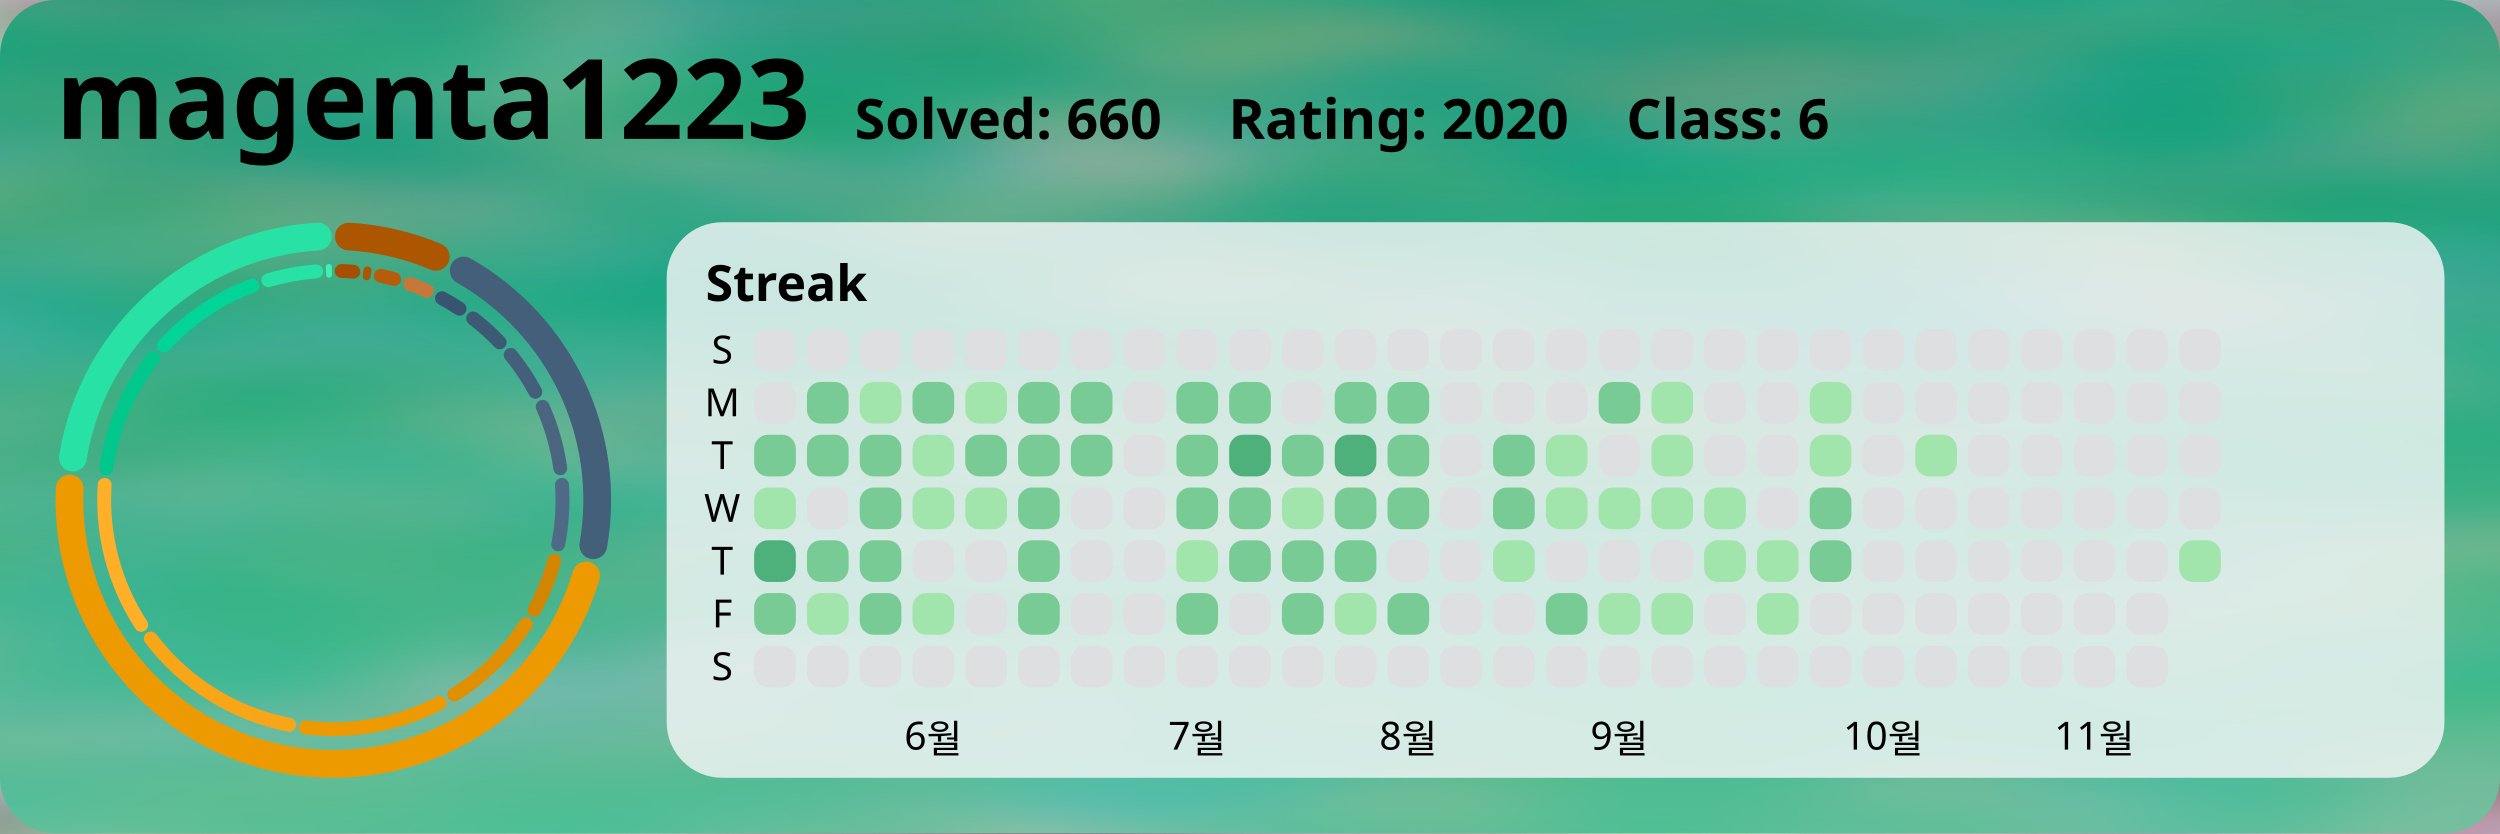
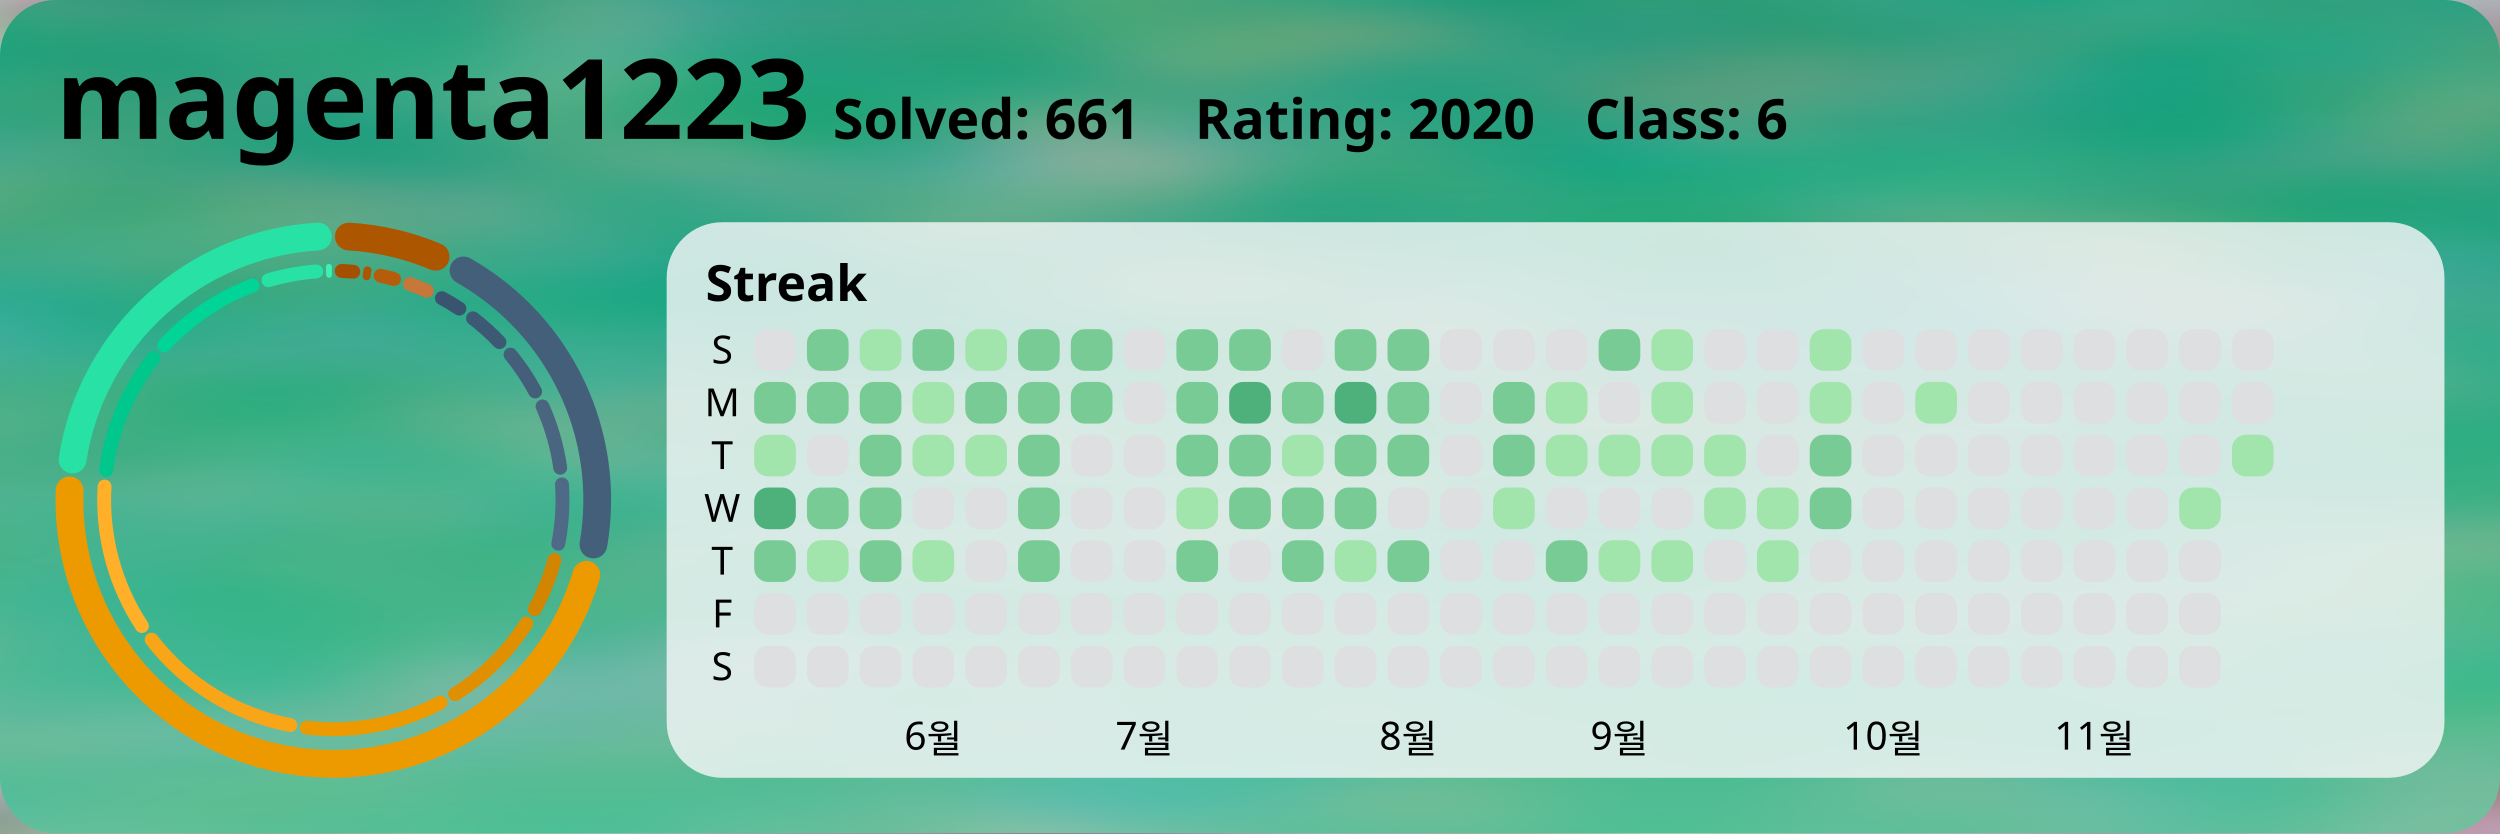
<svg xmlns="http://www.w3.org/2000/svg" id="svg" width="2700" height="900">
  <defs>
    <linearGradient id="ffflux-gradient" gradientTransform="rotate(360, 0.5, 0.5)" x1="50%" y1="0%" x2="50%" y2="100%">
      <stop id="stop1" stop-color="#00C78B" stop-opacity="1" offset="0%" />
      <stop id="stop2" stop-color="#51FDBD" stop-opacity="1" offset="100%" />
    </linearGradient>
    <filter id="ffflux-filter" x="-20%" y="-20%" width="140%" height="140%" filterUnits="objectBoundingBox" primitiveUnits="userSpaceOnUse" color-interpolation-filters="sRGB">
      <feTurbulence type="fractalNoise" baseFrequency="0.002 0.007" numOctaves="2" seed="2" stitchTiles="stitch" x="0%" y="0%" width="100%" height="100%" result="turbulence" />
      <feGaussianBlur stdDeviation="0 0" x="0%" y="0%" width="100%" height="100%" in="turbulence" edgeMode="duplicate" result="blur" />
      <feBlend mode="screen" x="0%" y="0%" width="100%" height="100%" in="SourceGraphic" in2="blur" result="blend" />
      <feComponentTransfer>
        <feFuncR type="linear" slope="0.75" />
        <feFuncG type="linear" slope="0.75" />
        <feFuncB type="linear" slope="0.75" />
      </feComponentTransfer>
    </filter>
  </defs>
  <rect width="2700" height="900" fill="url(#ffflux-gradient)" filter="url(#ffflux-filter)" rx="60" ry="60" />
  <text x="60" y="150" style="font-size: 120px; color: black; font-family: &quot;Noto Sans&quot;, sans-serif; font-weight: bold;">magenta1223</text>
-   <text x="922.984" y="150" style="font-size: 60px; color: black; font-family: &quot;Noto Sans&quot;, sans-serif; font-weight: bold;">Solved: 660</text>
-   <text x="1326.672" y="150" style="font-size: 60px; color: black; font-family: &quot;Noto Sans&quot;, sans-serif; font-weight: bold;">Rating: 2020</text>
-   <text x="1756.453" y="150" style="font-size: 60px; color: black; font-family: &quot;Noto Sans&quot;, sans-serif; font-weight: bold;">Class: 6</text>
+   <text x="899.531" y="150" style="font-size: 60px; color: black; font-family: &quot;Noto Sans&quot;, sans-serif; font-weight: bold;">Solved: 661</text>
+   <text x="1290.359" y="150" style="font-size: 60px; color: black; font-family: &quot;Noto Sans&quot;, sans-serif; font-weight: bold;">Rating: 2020</text>
+   <text x="1711.656" y="150" style="font-size: 60px; color: black; font-family: &quot;Noto Sans&quot;, sans-serif; font-weight: bold;">Class: 6</text>
  <g transform="translate(360,540)">
    <path d="M0,-255L0,-240Z" fill="#9D4900" />
-     <path d="M1.528,-247.335A7.5,7.5,0,0,1,9.302,-254.83A255,255,0,0,1,22.275,-254.025A7.5,7.5,0,0,1,29.062,-245.627L29.062,-245.627A7.5,7.5,0,0,1,20.964,-239.083A240,240,0,0,0,8.754,-239.84A7.5,7.5,0,0,1,1.528,-247.335Z" fill="#A54F00" />
-     <path d="M32.484,-248.375A4.444,4.444,0,1,1,41.272,-247.066L40.203,-240.898A4.295,4.295,0,0,1,31.71,-242.163Z" fill="#AD5600" />
-     <path d="M43.745,-243.441A7.5,7.5,0,0,1,52.684,-249.498A255,255,0,0,1,67.677,-245.855A7.5,7.5,0,0,1,72.84,-236.371L72.84,-236.371A7.5,7.5,0,0,1,63.696,-231.393A240,240,0,0,0,49.585,-234.822A7.5,7.5,0,0,1,43.745,-243.441Z" fill="#B55D0A" />
-     <path d="M75.754,-235.453A7.5,7.5,0,0,1,85.42,-240.267A255,255,0,0,1,104.251,-232.716A7.5,7.5,0,0,1,107.913,-222.558L107.913,-222.558A7.5,7.5,0,0,1,98.118,-219.027A240,240,0,0,0,80.396,-226.134A7.5,7.5,0,0,1,75.754,-235.453Z" fill="#C67739" />
-     <path d="M110.654,-221.207A7.5,7.5,0,0,1,120.939,-224.496A255,255,0,0,1,140.439,-212.842A7.5,7.5,0,0,1,142.414,-202.226L142.414,-202.226A7.5,7.5,0,0,1,132.178,-200.322A240,240,0,0,0,113.825,-211.291A7.5,7.5,0,0,1,110.654,-221.207Z" fill="#38546E" />
-     <path d="M144.901,-200.451A7.5,7.5,0,0,1,155.583,-202.037A255,255,0,0,1,185.058,-175.438A7.5,7.5,0,0,1,184.573,-164.65L184.573,-164.65A7.5,7.5,0,0,1,174.173,-165.118A240,240,0,0,0,146.431,-190.153A7.5,7.5,0,0,1,144.901,-200.451Z" fill="#3D5A74" />
-     <path d="M186.594,-162.357A7.5,7.5,0,0,1,197.356,-161.479A255,255,0,0,1,224.784,-120.404A7.5,7.5,0,0,1,221.471,-110.127L221.471,-110.127A7.5,7.5,0,0,1,211.562,-113.321A240,240,0,0,0,185.747,-151.981A7.5,7.5,0,0,1,186.594,-162.357Z" fill="#435F7A" />
-     <path d="M222.814,-107.382A7.5,7.5,0,0,1,232.964,-103.696A255,255,0,0,1,252.541,-35.326A7.5,7.5,0,0,1,245.881,-26.826L245.881,-26.826A7.5,7.5,0,0,1,237.686,-33.248A240,240,0,0,0,219.26,-97.596A7.5,7.5,0,0,1,222.814,-107.382Z" fill="#496580" />
-     <path d="M246.194,-23.786A7.5,7.5,0,0,1,254.445,-16.82A255,255,0,0,1,250.181,49.342A7.5,7.5,0,0,1,241.104,55.191L241.104,55.191A7.5,7.5,0,0,1,235.464,46.439A240,240,0,0,0,239.477,-15.831A7.5,7.5,0,0,1,246.194,-23.786Z" fill="#4E6A86" />
-     <path d="M240.404,58.165A7.5,7.5,0,0,1,245.918,67.45A255,255,0,0,1,223.805,122.215A7.5,7.5,0,0,1,213.39,125.067L213.39,125.067A7.5,7.5,0,0,1,210.64,115.026A240,240,0,0,0,231.452,63.482A7.5,7.5,0,0,1,240.404,58.165Z" fill="#D28500" />
-     <path d="M211.829,127.694A7.5,7.5,0,0,1,214.299,138.206A255,255,0,0,1,134.611,216.575A7.5,7.5,0,0,1,124.142,213.93L124.142,213.93A7.5,7.5,0,0,1,126.693,203.836A240,240,0,0,0,201.693,130.076A7.5,7.5,0,0,1,211.829,127.694Z" fill="#DF8F00" />
-     <path d="M121.489,215.447A7.5,7.5,0,0,1,118.464,225.813A255,255,0,0,1,-30.738,253.141A7.5,7.5,0,0,1,-37.241,244.52L-37.241,244.52A7.5,7.5,0,0,1,-28.929,238.25A240,240,0,0,0,111.495,212.53A7.5,7.5,0,0,1,121.489,215.447Z" fill="#EC9A00" />
-     <path d="M-40.259,244.042A7.5,7.5,0,0,1,-49.111,250.226A255,255,0,0,1,-203.145,154.134A7.5,7.5,0,0,1,-201.482,143.464L-201.482,143.464A7.5,7.5,0,0,1,-191.195,145.067A240,240,0,0,0,-46.222,235.507A7.5,7.5,0,0,1,-40.259,244.042Z" fill="#F9A518" />
-     <path d="M-203.239,140.964A7.5,7.5,0,0,1,-213.841,138.914A255,255,0,0,1,-254.445,-16.82A7.5,7.5,0,0,1,-246.194,-23.786L-246.194,-23.786A7.5,7.5,0,0,1,-239.477,-15.831A240,240,0,0,0,-201.262,130.742A7.5,7.5,0,0,1,-203.239,140.964Z" fill="#FFB028" />
-     <path d="M-245.881,-26.826A7.5,7.5,0,0,1,-252.541,-35.326A255,255,0,0,1,-200.399,-157.687A7.5,7.5,0,0,1,-189.655,-158.77L-189.655,-158.77A7.5,7.5,0,0,1,-188.611,-148.411A240,240,0,0,0,-237.686,-33.248A7.5,7.5,0,0,1,-245.881,-26.826Z" fill="#00C78B" />
-     <path d="M-187.679,-161.101A7.5,7.5,0,0,1,-188.37,-171.877A255,255,0,0,1,-89.986,-238.595A7.5,7.5,0,0,1,-80.23,-233.966L-80.23,-233.966A7.5,7.5,0,0,1,-84.693,-224.56A240,240,0,0,0,-177.289,-161.767A7.5,7.5,0,0,1,-187.679,-161.101Z" fill="#00D497" />
-     <path d="M-77.334,-234.94A7.5,7.5,0,0,1,-72.352,-244.52A255,255,0,0,1,-19.011,-254.29A7.5,7.5,0,0,1,-10.957,-247.097L-10.957,-247.097A7.5,7.5,0,0,1,-17.893,-239.332A240,240,0,0,0,-68.096,-230.137A7.5,7.5,0,0,1,-77.334,-234.94Z" fill="#27E2A4" />
-     <path d="M-8.069,-251.558A3.272,3.272,0,1,1,-1.528,-251.682L-1.528,-243.063A3.108,3.108,0,0,1,-7.741,-242.945Z" fill="#3EF0B1" />
+     <path d="M1.528,-247.335A7.5,7.5,0,0,1,9.302,-254.83A255,255,0,0,1,22.227,-254.029A7.5,7.5,0,0,1,29.016,-245.632L29.016,-245.632A7.5,7.5,0,0,1,20.919,-239.087A240,240,0,0,0,8.754,-239.84A7.5,7.5,0,0,1,1.528,-247.335Z" fill="#A54F00" />
+     <path d="M32.438,-248.39A4.435,4.435,0,1,1,41.209,-247.086L40.139,-240.9A4.285,4.285,0,0,1,31.663,-242.16Z" fill="#AD5600" />
+     <path d="M43.682,-243.452A7.5,7.5,0,0,1,52.62,-249.512A255,255,0,0,1,67.563,-245.887A7.5,7.5,0,0,1,72.73,-236.405L72.73,-236.405A7.5,7.5,0,0,1,63.589,-231.423A240,240,0,0,0,49.524,-234.835A7.5,7.5,0,0,1,43.682,-243.452Z" fill="#B55D0A" />
+     <path d="M75.646,-235.488A7.5,7.5,0,0,1,85.309,-240.307A255,255,0,0,1,104.089,-232.788A7.5,7.5,0,0,1,107.758,-222.632L107.758,-222.632A7.5,7.5,0,0,1,97.966,-219.095A240,240,0,0,0,80.291,-226.171A7.5,7.5,0,0,1,75.646,-235.488Z" fill="#C67739" />
+     <path d="M110.501,-221.284A7.5,7.5,0,0,1,120.784,-224.58A255,255,0,0,1,140.239,-212.974A7.5,7.5,0,0,1,142.224,-202.36L142.224,-202.36A7.5,7.5,0,0,1,131.99,-200.446A240,240,0,0,0,113.679,-211.37A7.5,7.5,0,0,1,110.501,-221.284Z" fill="#38546E" />
+     <path d="M144.713,-200.587A7.5,7.5,0,0,1,155.393,-202.183A255,255,0,0,1,184.833,-175.676A7.5,7.5,0,0,1,184.362,-164.887L184.362,-164.887A7.5,7.5,0,0,1,173.96,-165.342A240,240,0,0,0,146.252,-190.29A7.5,7.5,0,0,1,144.713,-200.587Z" fill="#3D5A74" />
+     <path d="M186.385,-162.597A7.5,7.5,0,0,1,197.148,-161.733A255,255,0,0,1,224.58,-120.784A7.5,7.5,0,0,1,221.284,-110.501L221.284,-110.501A7.5,7.5,0,0,1,211.37,-113.679A240,240,0,0,0,185.551,-152.219A7.5,7.5,0,0,1,186.385,-162.597Z" fill="#435F7A" />
+     <path d="M222.632,-107.758A7.5,7.5,0,0,1,232.788,-104.089A255,255,0,0,1,252.462,-35.888A7.5,7.5,0,0,1,245.821,-27.373L245.821,-27.373A7.5,7.5,0,0,1,237.611,-33.777A240,240,0,0,0,219.095,-97.966A7.5,7.5,0,0,1,222.632,-107.758Z" fill="#496580" />
+     <path d="M246.14,-24.334A7.5,7.5,0,0,1,254.407,-17.386A255,255,0,0,1,250.315,48.658A7.5,7.5,0,0,1,241.254,54.532L241.254,54.532A7.5,7.5,0,0,1,235.59,45.796A240,240,0,0,0,239.441,-16.364A7.5,7.5,0,0,1,246.14,-24.334Z" fill="#4E6A86" />
+     <path d="M240.561,57.509A7.5,7.5,0,0,1,246.101,66.778A255,255,0,0,1,224.194,121.5A7.5,7.5,0,0,1,213.788,124.385L213.788,124.385A7.5,7.5,0,0,1,211.006,114.353A240,240,0,0,0,231.624,62.85A7.5,7.5,0,0,1,240.561,57.509Z" fill="#D28500" />
+     <path d="M212.235,127.017A7.5,7.5,0,0,1,214.739,137.521A255,255,0,0,1,135.47,216.039A7.5,7.5,0,0,1,124.991,213.435L124.991,213.435A7.5,7.5,0,0,1,127.502,203.331A240,240,0,0,0,202.108,129.432A7.5,7.5,0,0,1,212.235,127.017Z" fill="#DF8F00" />
+     <path d="M122.344,214.963A7.5,7.5,0,0,1,119.36,225.34A255,255,0,0,1,-29.472,253.291A7.5,7.5,0,0,1,-36.018,244.703L-36.018,244.703A7.5,7.5,0,0,1,-27.738,238.392A240,240,0,0,0,112.339,212.085A7.5,7.5,0,0,1,122.344,214.963Z" fill="#EC9A00" />
+     <path d="M-39.039,244.24A7.5,7.5,0,0,1,-47.86,250.468A255,255,0,0,1,-202.183,155.393A7.5,7.5,0,0,1,-200.587,144.713L-200.587,144.713A7.5,7.5,0,0,1,-190.29,146.252A240,240,0,0,0,-45.044,235.735A7.5,7.5,0,0,1,-39.039,244.24Z" fill="#F9A518" />
+     <path d="M-202.36,142.224A7.5,7.5,0,0,1,-212.974,140.239A255,255,0,0,1,-254.561,-14.964A7.5,7.5,0,0,1,-246.361,-21.99L-246.361,-21.99A7.5,7.5,0,0,1,-239.586,-14.084A240,240,0,0,0,-200.446,131.99A7.5,7.5,0,0,1,-202.36,142.224Z" fill="#FFB028" />
+     <path d="M-246.07,-25.032A7.5,7.5,0,0,1,-252.792,-33.483A255,255,0,0,1,-200.192,-157.95A7.5,7.5,0,0,1,-189.447,-159.019L-189.447,-159.019A7.5,7.5,0,0,1,-188.416,-148.659A240,240,0,0,0,-237.922,-31.513A7.5,7.5,0,0,1,-246.07,-25.032Z" fill="#00C78B" />
+     <path d="M-187.467,-161.348A7.5,7.5,0,0,1,-188.144,-172.125A255,255,0,0,1,-89.869,-238.639A7.5,7.5,0,0,1,-80.115,-234.006L-80.115,-234.006A7.5,7.5,0,0,1,-84.583,-224.601A240,240,0,0,0,-177.077,-162A7.5,7.5,0,0,1,-187.467,-161.348Z" fill="#00D497" />
+     <path d="M-77.218,-234.978A7.5,7.5,0,0,1,-72.232,-244.556A255,255,0,0,1,-18.996,-254.291A7.5,7.5,0,0,1,-10.943,-247.098L-10.943,-247.098A7.5,7.5,0,0,1,-17.879,-239.333A240,240,0,0,0,-67.983,-230.17A7.5,7.5,0,0,1,-77.218,-234.978Z" fill="#27E2A4" />
+     <path d="M-8.055,-251.565A3.265,3.265,0,1,1,-1.528,-251.69L-1.528,-243.056A3.1,3.1,0,0,1,-7.726,-242.938Z" fill="#3EF0B1" />
    <path d="M0,-255L0,-240Z" fill="#51FDBD" />
    <path d="M0,-255L0,-240Z" fill="#009EE5" />
    <path d="M0,-255L0,-240Z" fill="#00A9F0" />
    <path d="M0,-255L0,-240Z" fill="#00B4FC" />
    <path d="M0,-255L0,-240Z" fill="#2BBFFF" />
    <path d="M0,-255L0,-240Z" fill="#41CAFF" />
    <path d="M0,-255L0,-240Z" fill="#E0004C" />
    <path d="M0,-255L0,-240Z" fill="#EA0053" />
    <path d="M0,-255L0,-240Z" fill="#F5005A" />
    <path d="M0,-255L0,-240Z" fill="#FF0062" />
    <path d="M0,-255L0,-240Z" fill="#CE3D38" />
-     <path d="M1.761,-284.507A15,15,0,0,1,17.643,-299.481A300,300,0,0,1,116.496,-276.457A15,15,0,0,1,124.128,-256.007L124.128,-256.007A15,15,0,0,1,104.846,-248.812A270,270,0,0,0,15.879,-269.533A15,15,0,0,1,1.761,-284.507Z" fill="#AD5600" />
-     <path d="M127.287,-254.451A15,15,0,0,1,148.151,-260.866A300,300,0,0,1,295.555,51.454A15,15,0,0,1,277.34,63.482L277.34,63.482A15,15,0,0,1,265.999,46.308A270,270,0,0,0,133.336,-234.78A15,15,0,0,1,127.287,-254.451Z" fill="#435F7A" />
-     <path d="M276.532,66.91A15,15,0,0,1,287.468,85.801A300,300,0,0,1,-299.714,-13.091A15,15,0,0,1,-283.194,-27.358L-283.194,-27.358A15,15,0,0,1,-269.743,-11.782A270,270,0,0,0,258.722,77.221A15,15,0,0,1,276.532,66.91Z" fill="#EC9A00" />
-     <path d="M-282.833,-30.861A15,15,0,0,1,-296.104,-48.192A300,300,0,0,1,-17.643,-299.481A15,15,0,0,1,-1.761,-284.507L-1.761,-284.507A15,15,0,0,1,-15.879,-269.533A270,270,0,0,0,-266.493,-43.373A15,15,0,0,1,-282.833,-30.861Z" fill="#27E2A4" />
+     <path d="M1.761,-284.507A15,15,0,0,1,17.643,-299.481A300,300,0,0,1,116.304,-276.538A15,15,0,0,1,123.95,-256.093L123.95,-256.093A15,15,0,0,1,104.674,-248.884A270,270,0,0,0,15.879,-269.533A15,15,0,0,1,1.761,-284.507Z" fill="#AD5600" />
+     <path d="M127.111,-254.539A15,15,0,0,1,147.97,-260.969A300,300,0,0,1,295.694,50.647A15,15,0,0,1,277.512,62.725L277.512,62.725A15,15,0,0,1,266.125,45.582A270,270,0,0,0,133.173,-234.872A15,15,0,0,1,127.111,-254.539Z" fill="#435F7A" />
+     <path d="M276.714,66.155A15,15,0,0,1,287.702,85.016A300,300,0,0,1,-299.802,-10.904A15,15,0,0,1,-283.386,-25.291L-283.386,-25.291A15,15,0,0,1,-269.822,-9.814A270,270,0,0,0,258.932,76.515A15,15,0,0,1,276.714,66.155Z" fill="#EC9A00" />
+     <path d="M-283.051,-28.797A15,15,0,0,1,-296.448,-46.031A300,300,0,0,1,-17.643,-299.481A15,15,0,0,1,-1.761,-284.507L-1.761,-284.507A15,15,0,0,1,-15.879,-269.533A270,270,0,0,0,-266.803,-41.428A15,15,0,0,1,-283.051,-28.797Z" fill="#27E2A4" />
    <path d="M0,-300L0,-270Z" fill="#00B4FC" />
    <path d="M0,-300L0,-270Z" fill="#F5005A" />
  </g>
  <rect transform="translate(720,240)" width="1920" height="600" rx="60" ry="60" style="fill: rgb(247, 248, 249); opacity: 0.8;" />
  <text transform="translate(720,240)" x="42" y="66" style="dominant-baseline: middle; font-size: 54px; color: black; font-family: &quot;Noto Sans&quot;, sans-serif; font-weight: bold;">Streak</text>
  <g transform="translate(780,378)">
    <text x="0" y="0" style="text-anchor: middle; dominant-baseline: middle; font-size: 42px; color: black; font-family: &quot;Noto Sans&quot;, sans-serif;">S</text>
    <text x="0" y="57" style="text-anchor: middle; dominant-baseline: middle; font-size: 42px; color: black; font-family: &quot;Noto Sans&quot;, sans-serif;">M</text>
    <text x="0" y="114" style="text-anchor: middle; dominant-baseline: middle; font-size: 42px; color: black; font-family: &quot;Noto Sans&quot;, sans-serif;">T</text>
    <text x="0" y="171" style="text-anchor: middle; dominant-baseline: middle; font-size: 42px; color: black; font-family: &quot;Noto Sans&quot;, sans-serif;">W</text>
    <text x="0" y="228" style="text-anchor: middle; dominant-baseline: middle; font-size: 42px; color: black; font-family: &quot;Noto Sans&quot;, sans-serif;">T</text>
    <text x="0" y="285" style="text-anchor: middle; dominant-baseline: middle; font-size: 42px; color: black; font-family: &quot;Noto Sans&quot;, sans-serif;">F</text>
    <text x="0" y="342" style="text-anchor: middle; dominant-baseline: middle; font-size: 42px; color: black; font-family: &quot;Noto Sans&quot;, sans-serif;">S</text>
    <rect rx="15" ry="15" width="45" height="45" fill="#DDDFE0" x="34.5" y="-22.5" />
-     <rect rx="15" ry="15" width="45" height="45" fill="#DDDFE0" x="34.5" y="34.5" />
-     <rect rx="15" ry="15" width="45" height="45" fill="#78CB94" x="34.5" y="91.5" />
-     <rect rx="15" ry="15" width="45" height="45" fill="#A1E4AC" x="34.5" y="148.5" />
-     <rect rx="15" ry="15" width="45" height="45" fill="#4EB17C" x="34.5" y="205.5" />
-     <rect rx="15" ry="15" width="45" height="45" fill="#78CB94" x="34.5" y="262.5" />
+     <rect rx="15" ry="15" width="45" height="45" fill="#78CB94" x="34.5" y="34.5" />
+     <rect rx="15" ry="15" width="45" height="45" fill="#A1E4AC" x="34.5" y="91.5" />
+     <rect rx="15" ry="15" width="45" height="45" fill="#4EB17C" x="34.5" y="148.5" />
+     <rect rx="15" ry="15" width="45" height="45" fill="#78CB94" x="34.5" y="205.5" />
+     <rect rx="15" ry="15" width="45" height="45" fill="#DDDFE0" x="34.5" y="262.5" />
    <rect rx="15" ry="15" width="45" height="45" fill="#DDDFE0" x="34.5" y="319.5" />
-     <rect rx="15" ry="15" width="45" height="45" fill="#DDDFE0" x="91.5" y="-22.5" />
+     <rect rx="15" ry="15" width="45" height="45" fill="#78CB94" x="91.5" y="-22.5" />
    <rect rx="15" ry="15" width="45" height="45" fill="#78CB94" x="91.5" y="34.5" />
-     <rect rx="15" ry="15" width="45" height="45" fill="#78CB94" x="91.5" y="91.5" />
-     <rect rx="15" ry="15" width="45" height="45" fill="#DDDFE0" x="91.5" y="148.5" />
-     <rect rx="15" ry="15" width="45" height="45" fill="#78CB94" x="91.5" y="205.5" />
-     <rect rx="15" ry="15" width="45" height="45" fill="#A1E4AC" x="91.5" y="262.5" />
+     <rect rx="15" ry="15" width="45" height="45" fill="#DDDFE0" x="91.5" y="91.5" />
+     <rect rx="15" ry="15" width="45" height="45" fill="#78CB94" x="91.5" y="148.5" />
+     <rect rx="15" ry="15" width="45" height="45" fill="#A1E4AC" x="91.5" y="205.5" />
+     <rect rx="15" ry="15" width="45" height="45" fill="#DDDFE0" x="91.5" y="262.5" />
    <rect rx="15" ry="15" width="45" height="45" fill="#DDDFE0" x="91.5" y="319.5" />
-     <rect rx="15" ry="15" width="45" height="45" fill="#DDDFE0" x="148.5" y="-22.5" />
-     <rect rx="15" ry="15" width="45" height="45" fill="#A1E4AC" x="148.5" y="34.5" />
+     <rect rx="15" ry="15" width="45" height="45" fill="#A1E4AC" x="148.5" y="-22.5" />
+     <rect rx="15" ry="15" width="45" height="45" fill="#78CB94" x="148.5" y="34.5" />
    <rect rx="15" ry="15" width="45" height="45" fill="#78CB94" x="148.5" y="91.5" />
    <rect rx="15" ry="15" width="45" height="45" fill="#78CB94" x="148.5" y="148.5" />
    <rect rx="15" ry="15" width="45" height="45" fill="#78CB94" x="148.5" y="205.5" />
-     <rect rx="15" ry="15" width="45" height="45" fill="#78CB94" x="148.5" y="262.5" />
+     <rect rx="15" ry="15" width="45" height="45" fill="#DDDFE0" x="148.5" y="262.5" />
    <rect rx="15" ry="15" width="45" height="45" fill="#DDDFE0" x="148.5" y="319.5" />
-     <rect rx="15" ry="15" width="45" height="45" fill="#DDDFE0" x="205.5" y="-22.5" />
-     <rect rx="15" ry="15" width="45" height="45" fill="#78CB94" x="205.5" y="34.5" />
+     <rect rx="15" ry="15" width="45" height="45" fill="#78CB94" x="205.5" y="-22.5" />
+     <rect rx="15" ry="15" width="45" height="45" fill="#A1E4AC" x="205.5" y="34.5" />
    <rect rx="15" ry="15" width="45" height="45" fill="#A1E4AC" x="205.5" y="91.5" />
-     <rect rx="15" ry="15" width="45" height="45" fill="#A1E4AC" x="205.5" y="148.5" />
-     <rect rx="15" ry="15" width="45" height="45" fill="#DDDFE0" x="205.5" y="205.5" />
-     <rect rx="15" ry="15" width="45" height="45" fill="#A1E4AC" x="205.5" y="262.5" />
+     <rect rx="15" ry="15" width="45" height="45" fill="#DDDFE0" x="205.5" y="148.5" />
+     <rect rx="15" ry="15" width="45" height="45" fill="#A1E4AC" x="205.5" y="205.5" />
+     <rect rx="15" ry="15" width="45" height="45" fill="#DDDFE0" x="205.5" y="262.5" />
    <rect rx="15" ry="15" width="45" height="45" fill="#DDDFE0" x="205.5" y="319.5" />
    <text x="228" y="399" style="text-anchor: middle; dominant-baseline: hanging; font-size: 42px; color: black; font-family: &quot;Noto Sans&quot;, sans-serif;">6월</text>
-     <rect rx="15" ry="15" width="45" height="45" fill="#DDDFE0" x="262.5" y="-22.5" />
-     <rect rx="15" ry="15" width="45" height="45" fill="#A1E4AC" x="262.5" y="34.5" />
-     <rect rx="15" ry="15" width="45" height="45" fill="#78CB94" x="262.5" y="91.5" />
-     <rect rx="15" ry="15" width="45" height="45" fill="#A1E4AC" x="262.5" y="148.5" />
+     <rect rx="15" ry="15" width="45" height="45" fill="#A1E4AC" x="262.5" y="-22.5" />
+     <rect rx="15" ry="15" width="45" height="45" fill="#78CB94" x="262.5" y="34.5" />
+     <rect rx="15" ry="15" width="45" height="45" fill="#A1E4AC" x="262.5" y="91.5" />
+     <rect rx="15" ry="15" width="45" height="45" fill="#DDDFE0" x="262.5" y="148.5" />
    <rect rx="15" ry="15" width="45" height="45" fill="#DDDFE0" x="262.5" y="205.5" />
    <rect rx="15" ry="15" width="45" height="45" fill="#DDDFE0" x="262.5" y="262.5" />
    <rect rx="15" ry="15" width="45" height="45" fill="#DDDFE0" x="262.5" y="319.5" />
-     <rect rx="15" ry="15" width="45" height="45" fill="#DDDFE0" x="319.5" y="-22.5" />
+     <rect rx="15" ry="15" width="45" height="45" fill="#78CB94" x="319.5" y="-22.5" />
    <rect rx="15" ry="15" width="45" height="45" fill="#78CB94" x="319.5" y="34.5" />
    <rect rx="15" ry="15" width="45" height="45" fill="#78CB94" x="319.5" y="91.5" />
    <rect rx="15" ry="15" width="45" height="45" fill="#78CB94" x="319.5" y="148.5" />
    <rect rx="15" ry="15" width="45" height="45" fill="#78CB94" x="319.5" y="205.5" />
-     <rect rx="15" ry="15" width="45" height="45" fill="#78CB94" x="319.5" y="262.5" />
+     <rect rx="15" ry="15" width="45" height="45" fill="#DDDFE0" x="319.5" y="262.5" />
    <rect rx="15" ry="15" width="45" height="45" fill="#DDDFE0" x="319.5" y="319.5" />
-     <rect rx="15" ry="15" width="45" height="45" fill="#DDDFE0" x="376.5" y="-22.5" />
+     <rect rx="15" ry="15" width="45" height="45" fill="#78CB94" x="376.5" y="-22.5" />
    <rect rx="15" ry="15" width="45" height="45" fill="#78CB94" x="376.5" y="34.5" />
-     <rect rx="15" ry="15" width="45" height="45" fill="#78CB94" x="376.5" y="91.5" />
+     <rect rx="15" ry="15" width="45" height="45" fill="#DDDFE0" x="376.5" y="91.5" />
    <rect rx="15" ry="15" width="45" height="45" fill="#DDDFE0" x="376.5" y="148.5" />
    <rect rx="15" ry="15" width="45" height="45" fill="#DDDFE0" x="376.5" y="205.5" />
    <rect rx="15" ry="15" width="45" height="45" fill="#DDDFE0" x="376.5" y="262.5" />
    <rect rx="15" ry="15" width="45" height="45" fill="#DDDFE0" x="376.5" y="319.5" />
    <rect rx="15" ry="15" width="45" height="45" fill="#DDDFE0" x="433.5" y="-22.5" />
    <rect rx="15" ry="15" width="45" height="45" fill="#DDDFE0" x="433.5" y="34.5" />
    <rect rx="15" ry="15" width="45" height="45" fill="#DDDFE0" x="433.5" y="91.5" />
    <rect rx="15" ry="15" width="45" height="45" fill="#DDDFE0" x="433.5" y="148.5" />
    <rect rx="15" ry="15" width="45" height="45" fill="#DDDFE0" x="433.5" y="205.5" />
    <rect rx="15" ry="15" width="45" height="45" fill="#DDDFE0" x="433.5" y="262.5" />
    <rect rx="15" ry="15" width="45" height="45" fill="#DDDFE0" x="433.5" y="319.5" />
-     <rect rx="15" ry="15" width="45" height="45" fill="#DDDFE0" x="490.5" y="-22.5" />
+     <text x="456" y="399" style="text-anchor: middle; dominant-baseline: hanging; font-size: 42px; color: black; font-family: &quot;Noto Sans&quot;, sans-serif;">7월</text>
+     <rect rx="15" ry="15" width="45" height="45" fill="#78CB94" x="490.5" y="-22.5" />
    <rect rx="15" ry="15" width="45" height="45" fill="#78CB94" x="490.5" y="34.5" />
    <rect rx="15" ry="15" width="45" height="45" fill="#78CB94" x="490.5" y="91.5" />
-     <rect rx="15" ry="15" width="45" height="45" fill="#78CB94" x="490.5" y="148.5" />
-     <rect rx="15" ry="15" width="45" height="45" fill="#A1E4AC" x="490.5" y="205.5" />
-     <rect rx="15" ry="15" width="45" height="45" fill="#78CB94" x="490.5" y="262.5" />
+     <rect rx="15" ry="15" width="45" height="45" fill="#A1E4AC" x="490.5" y="148.5" />
+     <rect rx="15" ry="15" width="45" height="45" fill="#78CB94" x="490.5" y="205.5" />
+     <rect rx="15" ry="15" width="45" height="45" fill="#DDDFE0" x="490.5" y="262.5" />
    <rect rx="15" ry="15" width="45" height="45" fill="#DDDFE0" x="490.5" y="319.5" />
-     <text x="513" y="399" style="text-anchor: middle; dominant-baseline: hanging; font-size: 42px; color: black; font-family: &quot;Noto Sans&quot;, sans-serif;">7월</text>
-     <rect rx="15" ry="15" width="45" height="45" fill="#DDDFE0" x="547.5" y="-22.5" />
-     <rect rx="15" ry="15" width="45" height="45" fill="#78CB94" x="547.5" y="34.5" />
-     <rect rx="15" ry="15" width="45" height="45" fill="#4EB17C" x="547.5" y="91.5" />
+     <rect rx="15" ry="15" width="45" height="45" fill="#78CB94" x="547.5" y="-22.5" />
+     <rect rx="15" ry="15" width="45" height="45" fill="#4EB17C" x="547.5" y="34.5" />
+     <rect rx="15" ry="15" width="45" height="45" fill="#78CB94" x="547.5" y="91.5" />
    <rect rx="15" ry="15" width="45" height="45" fill="#78CB94" x="547.5" y="148.5" />
-     <rect rx="15" ry="15" width="45" height="45" fill="#78CB94" x="547.5" y="205.5" />
+     <rect rx="15" ry="15" width="45" height="45" fill="#DDDFE0" x="547.5" y="205.5" />
    <rect rx="15" ry="15" width="45" height="45" fill="#DDDFE0" x="547.5" y="262.5" />
    <rect rx="15" ry="15" width="45" height="45" fill="#DDDFE0" x="547.5" y="319.5" />
    <rect rx="15" ry="15" width="45" height="45" fill="#DDDFE0" x="604.5" y="-22.5" />
-     <rect rx="15" ry="15" width="45" height="45" fill="#DDDFE0" x="604.5" y="34.5" />
-     <rect rx="15" ry="15" width="45" height="45" fill="#78CB94" x="604.5" y="91.5" />
-     <rect rx="15" ry="15" width="45" height="45" fill="#A1E4AC" x="604.5" y="148.5" />
+     <rect rx="15" ry="15" width="45" height="45" fill="#78CB94" x="604.5" y="34.5" />
+     <rect rx="15" ry="15" width="45" height="45" fill="#A1E4AC" x="604.5" y="91.5" />
+     <rect rx="15" ry="15" width="45" height="45" fill="#78CB94" x="604.5" y="148.5" />
    <rect rx="15" ry="15" width="45" height="45" fill="#78CB94" x="604.5" y="205.5" />
-     <rect rx="15" ry="15" width="45" height="45" fill="#78CB94" x="604.5" y="262.5" />
+     <rect rx="15" ry="15" width="45" height="45" fill="#DDDFE0" x="604.5" y="262.5" />
    <rect rx="15" ry="15" width="45" height="45" fill="#DDDFE0" x="604.5" y="319.5" />
-     <rect rx="15" ry="15" width="45" height="45" fill="#DDDFE0" x="661.5" y="-22.5" />
-     <rect rx="15" ry="15" width="45" height="45" fill="#78CB94" x="661.5" y="34.5" />
-     <rect rx="15" ry="15" width="45" height="45" fill="#4EB17C" x="661.5" y="91.5" />
+     <rect rx="15" ry="15" width="45" height="45" fill="#78CB94" x="661.5" y="-22.5" />
+     <rect rx="15" ry="15" width="45" height="45" fill="#4EB17C" x="661.5" y="34.5" />
+     <rect rx="15" ry="15" width="45" height="45" fill="#78CB94" x="661.5" y="91.5" />
    <rect rx="15" ry="15" width="45" height="45" fill="#78CB94" x="661.5" y="148.5" />
-     <rect rx="15" ry="15" width="45" height="45" fill="#78CB94" x="661.5" y="205.5" />
-     <rect rx="15" ry="15" width="45" height="45" fill="#A1E4AC" x="661.5" y="262.5" />
+     <rect rx="15" ry="15" width="45" height="45" fill="#A1E4AC" x="661.5" y="205.5" />
+     <rect rx="15" ry="15" width="45" height="45" fill="#DDDFE0" x="661.5" y="262.5" />
    <rect rx="15" ry="15" width="45" height="45" fill="#DDDFE0" x="661.5" y="319.5" />
-     <rect rx="15" ry="15" width="45" height="45" fill="#DDDFE0" x="718.5" y="-22.5" />
+     <rect rx="15" ry="15" width="45" height="45" fill="#78CB94" x="718.5" y="-22.5" />
    <rect rx="15" ry="15" width="45" height="45" fill="#78CB94" x="718.5" y="34.5" />
    <rect rx="15" ry="15" width="45" height="45" fill="#78CB94" x="718.5" y="91.5" />
-     <rect rx="15" ry="15" width="45" height="45" fill="#78CB94" x="718.5" y="148.5" />
-     <rect rx="15" ry="15" width="45" height="45" fill="#DDDFE0" x="718.5" y="205.5" />
-     <rect rx="15" ry="15" width="45" height="45" fill="#78CB94" x="718.5" y="262.5" />
+     <rect rx="15" ry="15" width="45" height="45" fill="#DDDFE0" x="718.5" y="148.5" />
+     <rect rx="15" ry="15" width="45" height="45" fill="#78CB94" x="718.5" y="205.5" />
+     <rect rx="15" ry="15" width="45" height="45" fill="#DDDFE0" x="718.5" y="262.5" />
    <rect rx="15" ry="15" width="45" height="45" fill="#DDDFE0" x="718.5" y="319.5" />
    <text x="741" y="399" style="text-anchor: middle; dominant-baseline: hanging; font-size: 42px; color: black; font-family: &quot;Noto Sans&quot;, sans-serif;">8월</text>
    <rect rx="15" ry="15" width="45" height="45" fill="#DDDFE0" x="775.5" y="-22.5" />
    <rect rx="15" ry="15" width="45" height="45" fill="#DDDFE0" x="775.5" y="34.5" />
    <rect rx="15" ry="15" width="45" height="45" fill="#DDDFE0" x="775.5" y="91.5" />
    <rect rx="15" ry="15" width="45" height="45" fill="#DDDFE0" x="775.5" y="148.5" />
    <rect rx="15" ry="15" width="45" height="45" fill="#DDDFE0" x="775.5" y="205.5" />
    <rect rx="15" ry="15" width="45" height="45" fill="#DDDFE0" x="775.5" y="262.5" />
    <rect rx="15" ry="15" width="45" height="45" fill="#DDDFE0" x="775.5" y="319.5" />
    <rect rx="15" ry="15" width="45" height="45" fill="#DDDFE0" x="832.5" y="-22.5" />
-     <rect rx="15" ry="15" width="45" height="45" fill="#DDDFE0" x="832.5" y="34.5" />
+     <rect rx="15" ry="15" width="45" height="45" fill="#78CB94" x="832.5" y="34.5" />
    <rect rx="15" ry="15" width="45" height="45" fill="#78CB94" x="832.5" y="91.5" />
-     <rect rx="15" ry="15" width="45" height="45" fill="#78CB94" x="832.5" y="148.5" />
-     <rect rx="15" ry="15" width="45" height="45" fill="#A1E4AC" x="832.5" y="205.5" />
+     <rect rx="15" ry="15" width="45" height="45" fill="#A1E4AC" x="832.5" y="148.5" />
+     <rect rx="15" ry="15" width="45" height="45" fill="#DDDFE0" x="832.5" y="205.5" />
    <rect rx="15" ry="15" width="45" height="45" fill="#DDDFE0" x="832.5" y="262.5" />
    <rect rx="15" ry="15" width="45" height="45" fill="#DDDFE0" x="832.5" y="319.5" />
    <rect rx="15" ry="15" width="45" height="45" fill="#DDDFE0" x="889.5" y="-22.5" />
-     <rect rx="15" ry="15" width="45" height="45" fill="#DDDFE0" x="889.5" y="34.5" />
+     <rect rx="15" ry="15" width="45" height="45" fill="#A1E4AC" x="889.5" y="34.5" />
    <rect rx="15" ry="15" width="45" height="45" fill="#A1E4AC" x="889.5" y="91.5" />
-     <rect rx="15" ry="15" width="45" height="45" fill="#A1E4AC" x="889.5" y="148.5" />
-     <rect rx="15" ry="15" width="45" height="45" fill="#DDDFE0" x="889.5" y="205.5" />
-     <rect rx="15" ry="15" width="45" height="45" fill="#78CB94" x="889.5" y="262.5" />
+     <rect rx="15" ry="15" width="45" height="45" fill="#DDDFE0" x="889.5" y="148.5" />
+     <rect rx="15" ry="15" width="45" height="45" fill="#78CB94" x="889.5" y="205.5" />
+     <rect rx="15" ry="15" width="45" height="45" fill="#DDDFE0" x="889.5" y="262.5" />
    <rect rx="15" ry="15" width="45" height="45" fill="#DDDFE0" x="889.5" y="319.5" />
-     <rect rx="15" ry="15" width="45" height="45" fill="#DDDFE0" x="946.5" y="-22.5" />
-     <rect rx="15" ry="15" width="45" height="45" fill="#78CB94" x="946.5" y="34.5" />
-     <rect rx="15" ry="15" width="45" height="45" fill="#DDDFE0" x="946.5" y="91.5" />
-     <rect rx="15" ry="15" width="45" height="45" fill="#A1E4AC" x="946.5" y="148.5" />
-     <rect rx="15" ry="15" width="45" height="45" fill="#DDDFE0" x="946.5" y="205.5" />
-     <rect rx="15" ry="15" width="45" height="45" fill="#A1E4AC" x="946.5" y="262.5" />
+     <rect rx="15" ry="15" width="45" height="45" fill="#78CB94" x="946.5" y="-22.5" />
+     <rect rx="15" ry="15" width="45" height="45" fill="#DDDFE0" x="946.5" y="34.5" />
+     <rect rx="15" ry="15" width="45" height="45" fill="#A1E4AC" x="946.5" y="91.5" />
+     <rect rx="15" ry="15" width="45" height="45" fill="#DDDFE0" x="946.5" y="148.5" />
+     <rect rx="15" ry="15" width="45" height="45" fill="#A1E4AC" x="946.5" y="205.5" />
+     <rect rx="15" ry="15" width="45" height="45" fill="#DDDFE0" x="946.5" y="262.5" />
    <rect rx="15" ry="15" width="45" height="45" fill="#DDDFE0" x="946.5" y="319.5" />
    <text x="969" y="399" style="text-anchor: middle; dominant-baseline: hanging; font-size: 42px; color: black; font-family: &quot;Noto Sans&quot;, sans-serif;">9월</text>
-     <rect rx="15" ry="15" width="45" height="45" fill="#DDDFE0" x="1003.5" y="-22.5" />
+     <rect rx="15" ry="15" width="45" height="45" fill="#A1E4AC" x="1003.5" y="-22.5" />
    <rect rx="15" ry="15" width="45" height="45" fill="#A1E4AC" x="1003.5" y="34.5" />
    <rect rx="15" ry="15" width="45" height="45" fill="#A1E4AC" x="1003.5" y="91.5" />
-     <rect rx="15" ry="15" width="45" height="45" fill="#A1E4AC" x="1003.5" y="148.5" />
-     <rect rx="15" ry="15" width="45" height="45" fill="#DDDFE0" x="1003.5" y="205.5" />
-     <rect rx="15" ry="15" width="45" height="45" fill="#A1E4AC" x="1003.5" y="262.5" />
+     <rect rx="15" ry="15" width="45" height="45" fill="#DDDFE0" x="1003.5" y="148.5" />
+     <rect rx="15" ry="15" width="45" height="45" fill="#A1E4AC" x="1003.5" y="205.5" />
+     <rect rx="15" ry="15" width="45" height="45" fill="#DDDFE0" x="1003.5" y="262.5" />
    <rect rx="15" ry="15" width="45" height="45" fill="#DDDFE0" x="1003.5" y="319.5" />
    <rect rx="15" ry="15" width="45" height="45" fill="#DDDFE0" x="1060.5" y="-22.5" />
    <rect rx="15" ry="15" width="45" height="45" fill="#DDDFE0" x="1060.5" y="34.5" />
-     <rect rx="15" ry="15" width="45" height="45" fill="#DDDFE0" x="1060.5" y="91.5" />
+     <rect rx="15" ry="15" width="45" height="45" fill="#A1E4AC" x="1060.5" y="91.5" />
    <rect rx="15" ry="15" width="45" height="45" fill="#A1E4AC" x="1060.5" y="148.5" />
-     <rect rx="15" ry="15" width="45" height="45" fill="#A1E4AC" x="1060.5" y="205.5" />
+     <rect rx="15" ry="15" width="45" height="45" fill="#DDDFE0" x="1060.5" y="205.5" />
    <rect rx="15" ry="15" width="45" height="45" fill="#DDDFE0" x="1060.5" y="262.5" />
    <rect rx="15" ry="15" width="45" height="45" fill="#DDDFE0" x="1060.5" y="319.5" />
    <rect rx="15" ry="15" width="45" height="45" fill="#DDDFE0" x="1117.5" y="-22.5" />
    <rect rx="15" ry="15" width="45" height="45" fill="#DDDFE0" x="1117.5" y="34.5" />
    <rect rx="15" ry="15" width="45" height="45" fill="#DDDFE0" x="1117.5" y="91.5" />
-     <rect rx="15" ry="15" width="45" height="45" fill="#DDDFE0" x="1117.5" y="148.5" />
+     <rect rx="15" ry="15" width="45" height="45" fill="#A1E4AC" x="1117.5" y="148.5" />
    <rect rx="15" ry="15" width="45" height="45" fill="#A1E4AC" x="1117.5" y="205.5" />
-     <rect rx="15" ry="15" width="45" height="45" fill="#A1E4AC" x="1117.5" y="262.5" />
+     <rect rx="15" ry="15" width="45" height="45" fill="#DDDFE0" x="1117.5" y="262.5" />
    <rect rx="15" ry="15" width="45" height="45" fill="#DDDFE0" x="1117.5" y="319.5" />
-     <rect rx="15" ry="15" width="45" height="45" fill="#DDDFE0" x="1174.5" y="-22.5" />
+     <rect rx="15" ry="15" width="45" height="45" fill="#A1E4AC" x="1174.5" y="-22.5" />
    <rect rx="15" ry="15" width="45" height="45" fill="#A1E4AC" x="1174.5" y="34.5" />
-     <rect rx="15" ry="15" width="45" height="45" fill="#A1E4AC" x="1174.5" y="91.5" />
+     <rect rx="15" ry="15" width="45" height="45" fill="#78CB94" x="1174.5" y="91.5" />
    <rect rx="15" ry="15" width="45" height="45" fill="#78CB94" x="1174.5" y="148.5" />
-     <rect rx="15" ry="15" width="45" height="45" fill="#78CB94" x="1174.5" y="205.5" />
+     <rect rx="15" ry="15" width="45" height="45" fill="#DDDFE0" x="1174.5" y="205.5" />
    <rect rx="15" ry="15" width="45" height="45" fill="#DDDFE0" x="1174.5" y="262.5" />
    <rect rx="15" ry="15" width="45" height="45" fill="#DDDFE0" x="1174.5" y="319.5" />
    <rect rx="15" ry="15" width="45" height="45" fill="#DDDFE0" x="1231.5" y="-22.5" />
    <rect rx="15" ry="15" width="45" height="45" fill="#DDDFE0" x="1231.5" y="34.5" />
    <rect rx="15" ry="15" width="45" height="45" fill="#DDDFE0" x="1231.5" y="91.5" />
    <rect rx="15" ry="15" width="45" height="45" fill="#DDDFE0" x="1231.5" y="148.5" />
    <rect rx="15" ry="15" width="45" height="45" fill="#DDDFE0" x="1231.5" y="205.5" />
    <rect rx="15" ry="15" width="45" height="45" fill="#DDDFE0" x="1231.5" y="262.5" />
    <rect rx="15" ry="15" width="45" height="45" fill="#DDDFE0" x="1231.5" y="319.5" />
    <text x="1254" y="399" style="text-anchor: middle; dominant-baseline: hanging; font-size: 42px; color: black; font-family: &quot;Noto Sans&quot;, sans-serif;">10월</text>
    <rect rx="15" ry="15" width="45" height="45" fill="#DDDFE0" x="1288.5" y="-22.5" />
-     <rect rx="15" ry="15" width="45" height="45" fill="#DDDFE0" x="1288.5" y="34.5" />
-     <rect rx="15" ry="15" width="45" height="45" fill="#A1E4AC" x="1288.5" y="91.5" />
+     <rect rx="15" ry="15" width="45" height="45" fill="#A1E4AC" x="1288.5" y="34.5" />
+     <rect rx="15" ry="15" width="45" height="45" fill="#DDDFE0" x="1288.5" y="91.5" />
    <rect rx="15" ry="15" width="45" height="45" fill="#DDDFE0" x="1288.5" y="148.5" />
    <rect rx="15" ry="15" width="45" height="45" fill="#DDDFE0" x="1288.5" y="205.5" />
    <rect rx="15" ry="15" width="45" height="45" fill="#DDDFE0" x="1288.5" y="262.5" />
    <rect rx="15" ry="15" width="45" height="45" fill="#DDDFE0" x="1288.5" y="319.5" />
    <rect rx="15" ry="15" width="45" height="45" fill="#DDDFE0" x="1345.5" y="-22.5" />
    <rect rx="15" ry="15" width="45" height="45" fill="#DDDFE0" x="1345.5" y="34.5" />
    <rect rx="15" ry="15" width="45" height="45" fill="#DDDFE0" x="1345.5" y="91.5" />
    <rect rx="15" ry="15" width="45" height="45" fill="#DDDFE0" x="1345.5" y="148.5" />
    <rect rx="15" ry="15" width="45" height="45" fill="#DDDFE0" x="1345.5" y="205.5" />
    <rect rx="15" ry="15" width="45" height="45" fill="#DDDFE0" x="1345.5" y="262.5" />
    <rect rx="15" ry="15" width="45" height="45" fill="#DDDFE0" x="1345.5" y="319.5" />
    <rect rx="15" ry="15" width="45" height="45" fill="#DDDFE0" x="1402.5" y="-22.5" />
    <rect rx="15" ry="15" width="45" height="45" fill="#DDDFE0" x="1402.5" y="34.5" />
    <rect rx="15" ry="15" width="45" height="45" fill="#DDDFE0" x="1402.5" y="91.5" />
    <rect rx="15" ry="15" width="45" height="45" fill="#DDDFE0" x="1402.5" y="148.5" />
    <rect rx="15" ry="15" width="45" height="45" fill="#DDDFE0" x="1402.5" y="205.5" />
    <rect rx="15" ry="15" width="45" height="45" fill="#DDDFE0" x="1402.5" y="262.5" />
    <rect rx="15" ry="15" width="45" height="45" fill="#DDDFE0" x="1402.5" y="319.5" />
    <rect rx="15" ry="15" width="45" height="45" fill="#DDDFE0" x="1459.5" y="-22.5" />
    <rect rx="15" ry="15" width="45" height="45" fill="#DDDFE0" x="1459.5" y="34.5" />
    <rect rx="15" ry="15" width="45" height="45" fill="#DDDFE0" x="1459.5" y="91.5" />
    <rect rx="15" ry="15" width="45" height="45" fill="#DDDFE0" x="1459.5" y="148.5" />
    <rect rx="15" ry="15" width="45" height="45" fill="#DDDFE0" x="1459.5" y="205.5" />
    <rect rx="15" ry="15" width="45" height="45" fill="#DDDFE0" x="1459.5" y="262.5" />
    <rect rx="15" ry="15" width="45" height="45" fill="#DDDFE0" x="1459.5" y="319.5" />
    <text x="1482" y="399" style="text-anchor: middle; dominant-baseline: hanging; font-size: 42px; color: black; font-family: &quot;Noto Sans&quot;, sans-serif;">11월</text>
    <rect rx="15" ry="15" width="45" height="45" fill="#DDDFE0" x="1516.5" y="-22.5" />
    <rect rx="15" ry="15" width="45" height="45" fill="#DDDFE0" x="1516.5" y="34.5" />
    <rect rx="15" ry="15" width="45" height="45" fill="#DDDFE0" x="1516.5" y="91.5" />
    <rect rx="15" ry="15" width="45" height="45" fill="#DDDFE0" x="1516.5" y="148.5" />
    <rect rx="15" ry="15" width="45" height="45" fill="#DDDFE0" x="1516.5" y="205.5" />
    <rect rx="15" ry="15" width="45" height="45" fill="#DDDFE0" x="1516.5" y="262.5" />
    <rect rx="15" ry="15" width="45" height="45" fill="#DDDFE0" x="1516.5" y="319.5" />
    <rect rx="15" ry="15" width="45" height="45" fill="#DDDFE0" x="1573.5" y="-22.5" />
    <rect rx="15" ry="15" width="45" height="45" fill="#DDDFE0" x="1573.5" y="34.5" />
    <rect rx="15" ry="15" width="45" height="45" fill="#DDDFE0" x="1573.5" y="91.5" />
-     <rect rx="15" ry="15" width="45" height="45" fill="#DDDFE0" x="1573.5" y="148.5" />
-     <rect rx="15" ry="15" width="45" height="45" fill="#A1E4AC" x="1573.5" y="205.5" />
+     <rect rx="15" ry="15" width="45" height="45" fill="#A1E4AC" x="1573.5" y="148.5" />
+     <rect rx="15" ry="15" width="45" height="45" fill="#DDDFE0" x="1573.5" y="205.5" />
+     <rect rx="15" ry="15" width="45" height="45" fill="#DDDFE0" x="1573.5" y="262.5" />
+     <rect rx="15" ry="15" width="45" height="45" fill="#DDDFE0" x="1573.5" y="319.5" />
+     <rect rx="15" ry="15" width="45" height="45" fill="#DDDFE0" x="1630.5" y="-22.5" />
+     <rect rx="15" ry="15" width="45" height="45" fill="#DDDFE0" x="1630.5" y="34.5" />
+     <rect rx="15" ry="15" width="45" height="45" fill="#A1E4AC" x="1630.5" y="91.5" />
  </g>
</svg>
